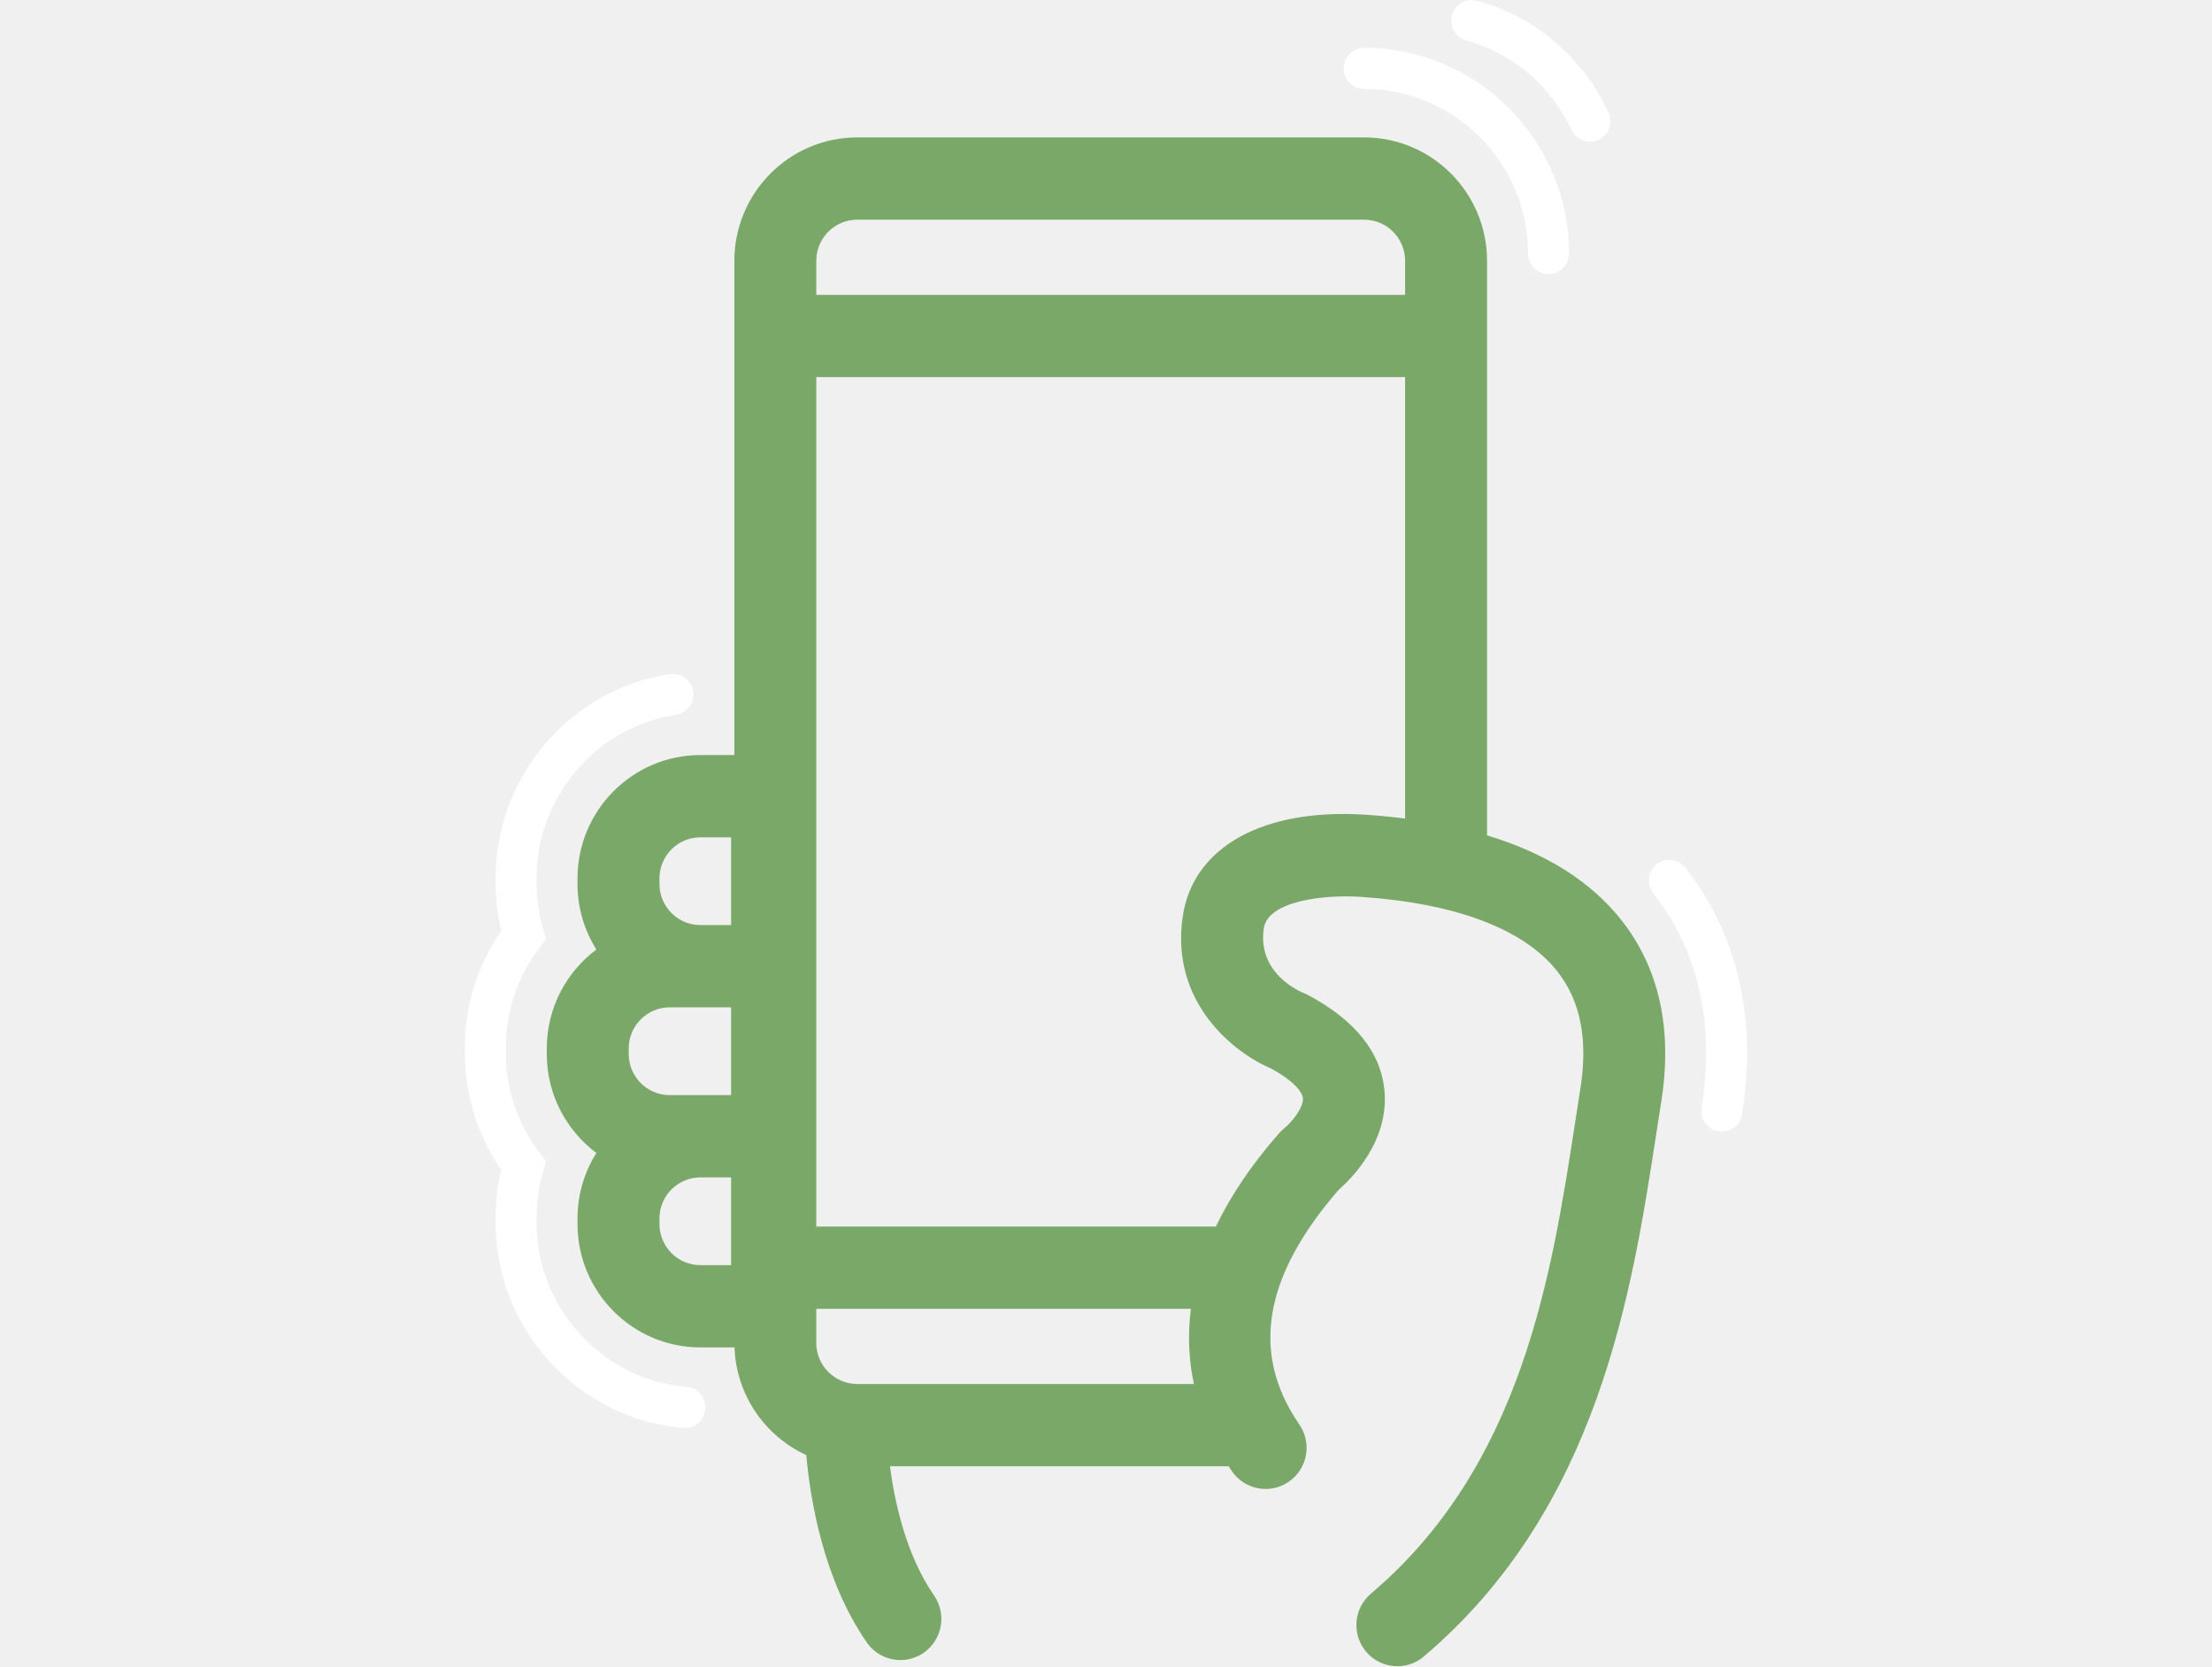
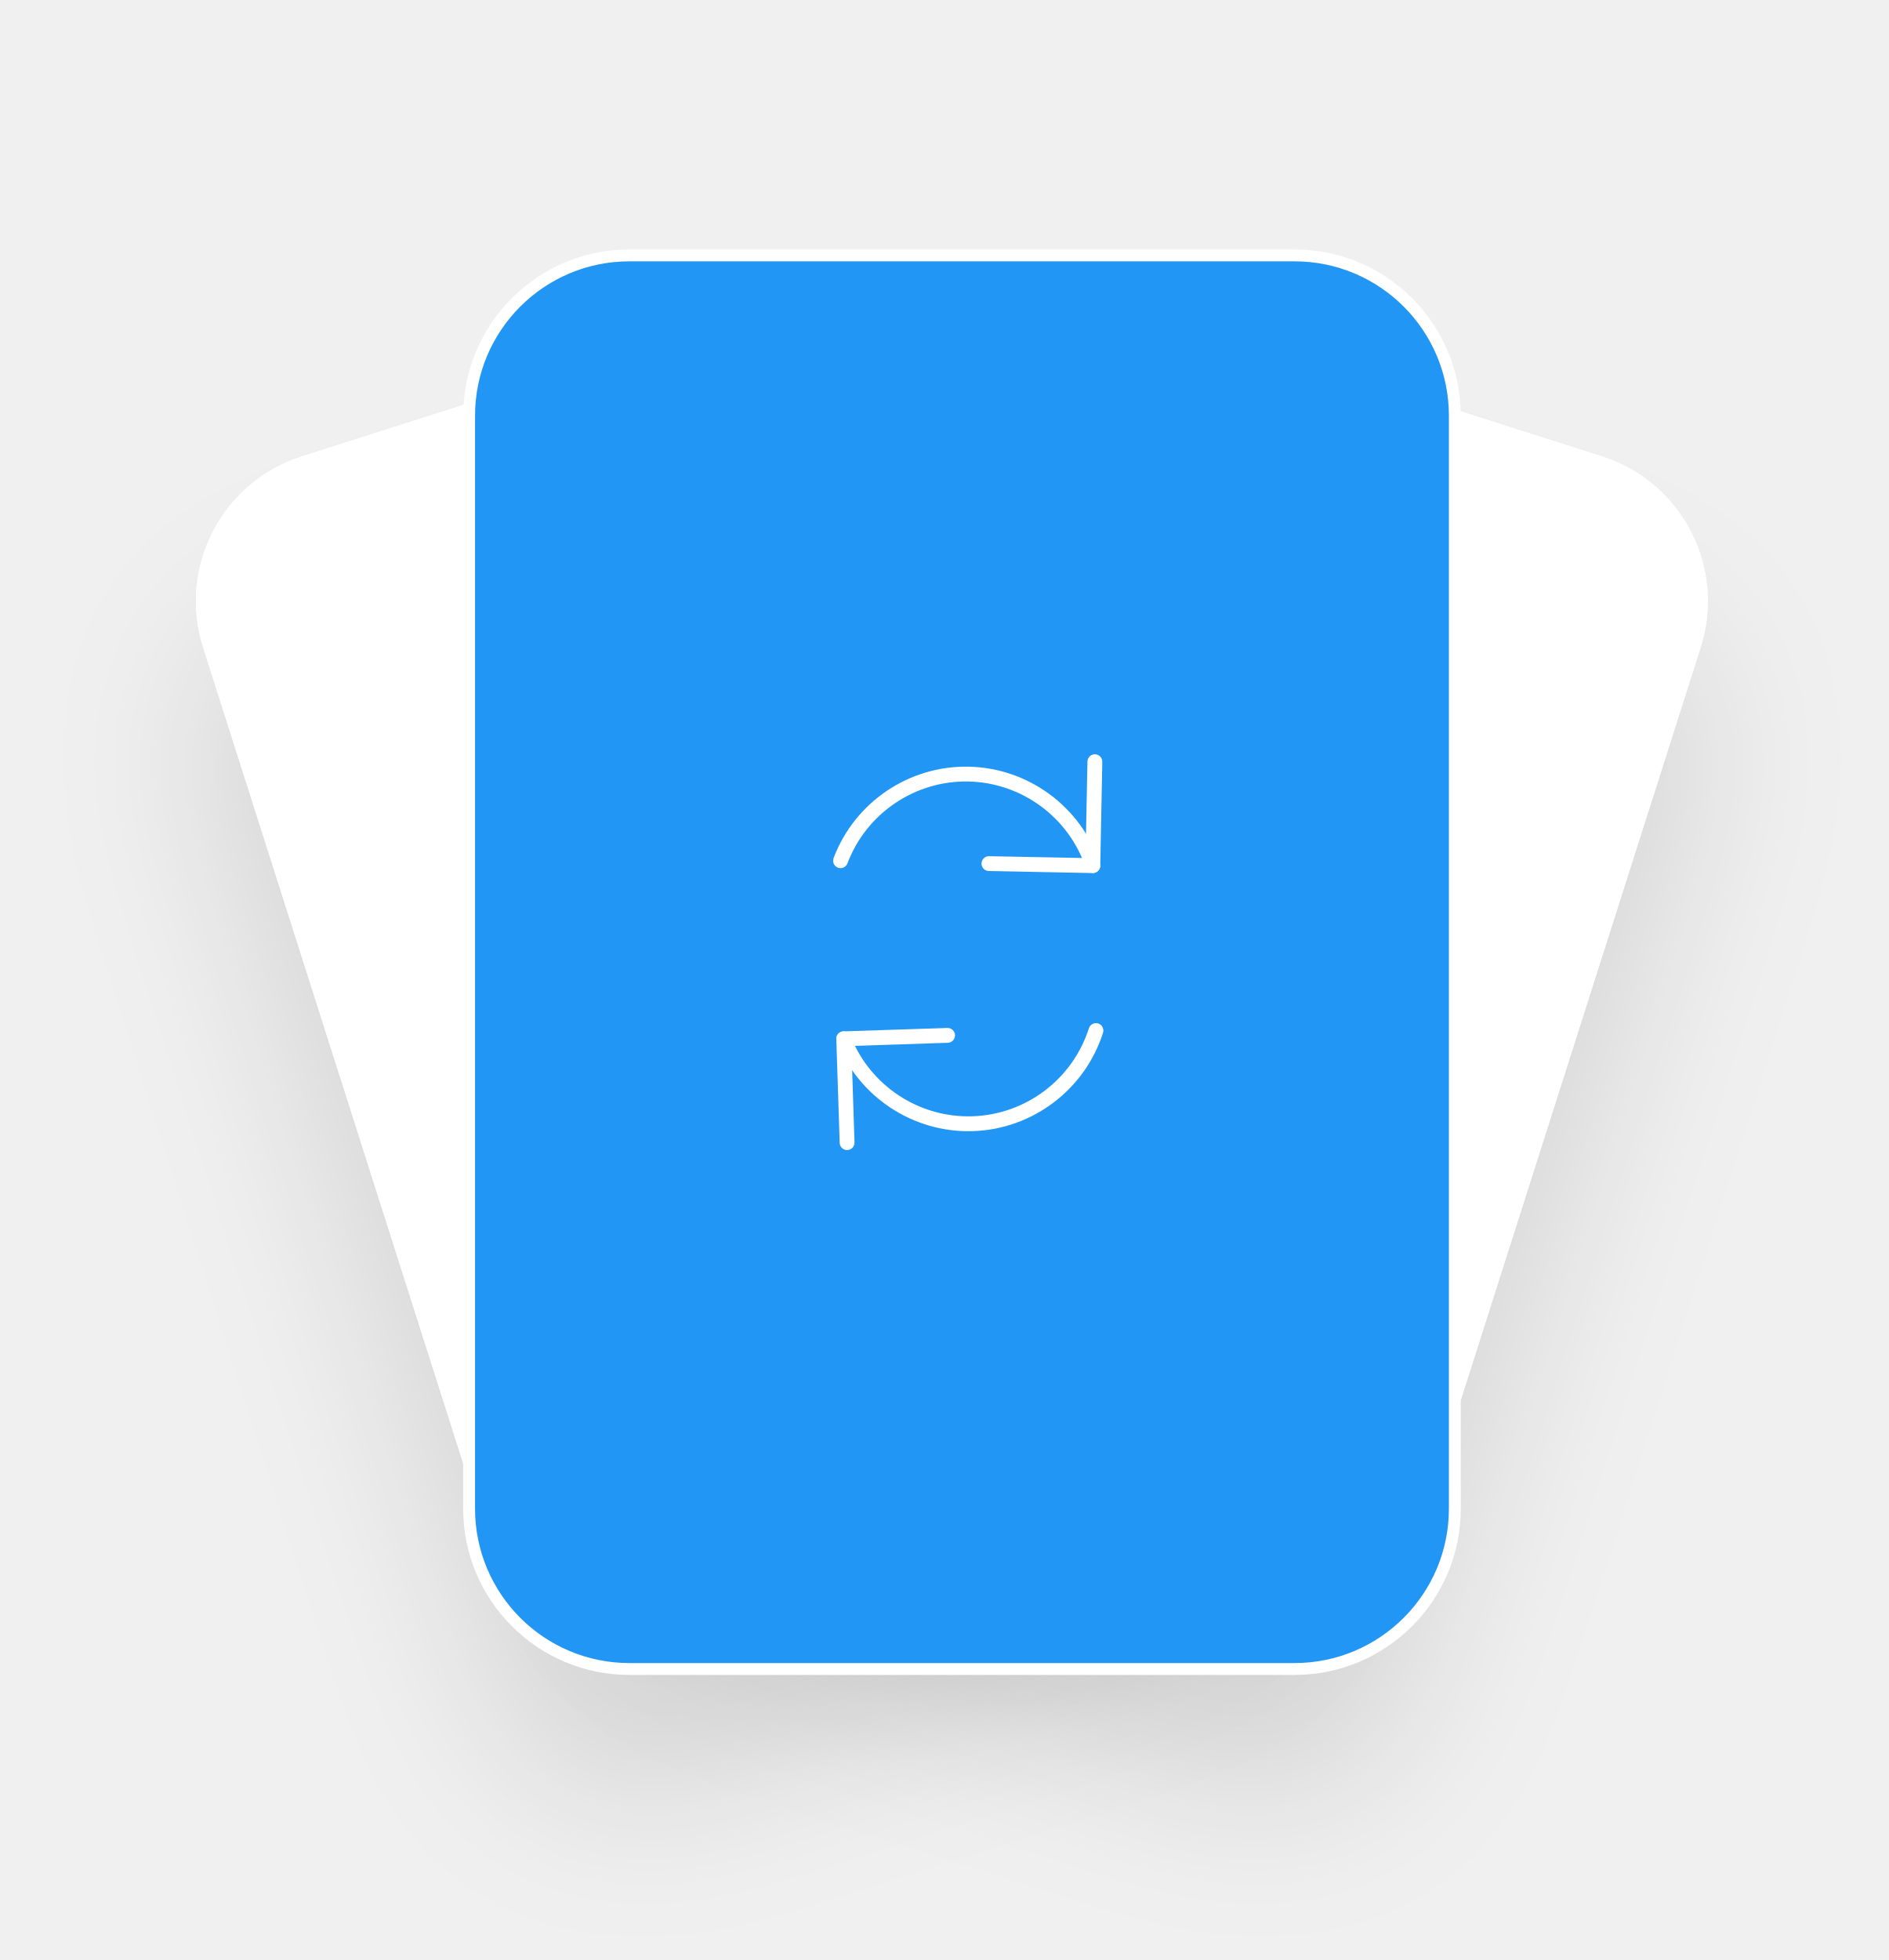
- <svg xmlns="http://www.w3.org/2000/svg" version="1.1" id="body_1" x="0px" y="0px" width="77px" height="58px" viewBox="0 0 77 58" enable-background="new 0 0 77 58" xml:space="preserve">
-   <g transform="matrix(0.07519531 0 0 0.07552084 0 0)">
-     <g transform="matrix(1.896076 0 0 1.896076 128 0)">
- 	</g>
-     <path fill="#7AA869" d="M688.392,385.04V120.22c0-31.364-25.507-56.883-56.87-56.883l0,0H396.839   c-31.364,0-56.883,25.519-56.883,56.883l0,0v227.799h-15.727c-31.364,0-56.883,25.519-56.883,56.877l0,0v2.534   c0,11.095,3.208,21.465,8.727,30.22c-13.916,10.384-22.948,26.961-22.948,45.621l0,0v2.522c0,18.672,9.033,35.25,22.948,45.634   c-5.52,8.754-8.727,19.125-8.727,30.22l0,0v2.534c0,31.358,25.52,56.871,56.883,56.871l0,0h15.786   c0.805,22.06,14.221,40.94,33.247,49.629c1.76,19.914,7.74,57.246,28,86.353c3.682,5.289,9.584,8.121,15.578,8.121   c3.74,0,7.513-1.099,10.818-3.388c8.591-5.987,10.708-17.806,4.727-26.405c-12.89-18.517-18.208-42.866-20.403-59.534l0,0h156.773   c0.519,0.776,1.039,1.552,1.545,2.302c5.961,8.612,17.779,10.759,26.377,4.797c8.623-5.961,10.779-17.767,4.805-26.379   c-22.598-32.677-16.649-68.043,18.182-108.09c5.805-5.043,23.325-22.254,21.26-45.569c-1.571-17.715-13.468-32.612-35.39-44.25   c-0.649-0.362-1.325-0.659-2.026-0.931c-0.883-0.336-21.61-8.677-18.468-29.767c1.922-12.776,28-15.698,45.065-14.547   c43.909,2.974,75.273,14.806,90.702,34.177c10.909,13.707,14.429,31.526,10.753,54.491c-0.779,4.888-1.558,9.931-2.351,15.09   c-10.922,70.513-24.507,158.288-94.559,217.396c-8,6.763-9.013,18.711-2.26,26.728c3.74,4.435,9.104,6.724,14.494,6.724   c4.312,0,8.662-1.461,12.221-4.474c80.909-68.25,96.325-167.857,107.572-240.581c0.792-5.082,1.558-10.073,2.338-14.909   c5.364-33.595-0.87-61.888-18.546-84.077C736.367,406.228,715.587,393.219,688.392,385.04z M396.839,101.263h234.67   c10.468,0,18.961,8.502,18.961,18.957l0,0v15.685H377.878V120.22C377.878,109.765,386.385,101.263,396.839,101.263z    M310.014,504.762c-10.461,0-18.961-8.509-18.961-18.97l0,0v-2.522c0-10.461,8.5-18.957,18.961-18.957l0,0h14.221h14.214v40.448   h-14.214H310.014z M305.274,404.896c0-10.448,8.5-18.957,18.961-18.957l0,0h14.214v40.448h-14.214   c-10.461,0-18.961-8.509-18.961-18.957l0,0V404.896z M338.449,583.137h-14.214c-10.461,0-18.961-8.509-18.961-18.97l0,0v-2.522   c0-10.461,8.5-18.957,18.961-18.957l0,0h14.214V583.137z M396.839,637.913c-10.455,0-18.961-8.509-18.961-18.97l0,0v-15.685h173.41   c-1.61,12.646-0.818,24.259,1.39,34.655l0,0H396.839z M547.535,422.327c-5.922,39.634,23.572,62.922,41.013,70.228   c10.312,5.625,14.312,10.707,14.597,13.629c0.403,4.073-4.831,10.772-8.494,13.746c-0.909,0.724-1.753,1.526-2.519,2.392   c-13.247,15.039-22.727,29.431-29.26,43.021l0,0H377.878V173.825H650.47v203.463c-5.74-0.724-11.662-1.319-17.792-1.733   C584.938,372.329,552.34,390.245,547.535,422.327z" />
-     <g transform="matrix(1.896076 0 0 1.896076 128 0)">
- 	</g>
-     <path fill="#FFFFFF" d="M780.159,399.905c-3.26-4.099-9.221-4.784-13.325-1.513c-4.091,3.272-4.779,9.22-1.506,13.319   c14.52,18.246,30.208,50.211,22.416,98.883c-0.818,5.172,2.701,10.034,7.87,10.862c0.519,0.078,1.013,0.116,1.507,0.116   c4.584,0,8.61-3.323,9.351-7.991C815.341,458.081,797.055,421.125,780.159,399.905z" />
-     <g transform="matrix(1.896076 0 0 1.896076 128 0)">
- 	</g>
-     <path fill="#FFFFFF" d="M631.535,41.012c41.818,0,75.844,34.021,75.844,75.84c0,5.237,4.234,9.485,9.481,9.485   c5.221,0,9.481-4.248,9.481-9.485c0-52.274-42.546-94.804-94.806-94.804c-5.247,0-9.481,4.248-9.481,9.485   S626.288,41.012,631.535,41.012z" />
-     <g transform="matrix(1.896076 0 0 1.896076 128 0)">
- 	</g>
-     <path fill="#FFFFFF" d="M678.795,18.628c21.468,5.909,39.195,20.922,48.637,41.198c1.61,3.453,5.013,5.483,8.597,5.483   c1.338,0,2.701-0.284,4-0.886c4.74-2.211,6.805-7.849,4.584-12.595c-11.779-25.332-33.935-44.095-60.779-51.485   c-5.052-1.397-10.273,1.578-11.649,6.627C670.782,12.014,673.743,17.238,678.795,18.628z" />
-     <g transform="matrix(1.896076 0 0 1.896076 128 0)">
- 	</g>
-     <path fill="#FFFFFF" d="M317.865,639.297c-38.955-3.259-69.468-36.453-69.468-75.556l0,0v-2.534c0-7.177,1.026-14.341,3.058-21.271   l0,0l1.357-4.629l-2.935-3.815c-10.273-13.371-15.701-29.302-15.701-46.125l0,0v-2.522c0-16.81,5.429-32.767,15.701-46.125l0,0   l2.935-3.815l-1.357-4.629c-2.032-6.931-3.058-14.095-3.058-21.284l0,0v-2.522c0-37.235,27.747-69.478,64.539-74.993   c5.175-0.776,8.74-5.606,7.961-10.784c-0.773-5.179-5.571-8.754-10.779-7.972c-46,6.905-80.682,47.205-80.682,93.75l0,0v2.522   c0,7.422,0.87,14.793,2.597,22.009c-11.02,15.879-16.818,34.396-16.818,53.845l0,0v2.522c0,19.435,5.799,37.952,16.818,53.832   c-1.727,7.216-2.597,14.599-2.597,22.009l0,0v2.534c0,48.879,38.15,90.375,86.851,94.448c0.266,0.013,0.532,0.026,0.799,0.026   c4.877,0,9.026-3.75,9.435-8.69C326.962,644.314,323.086,639.724,317.865,639.297z" />
+ <svg xmlns="http://www.w3.org/2000/svg" width="53" height="55" viewBox="0 0 53 55" fill="none">
+   <g filter="url(#filter0_d)">
+     <rect width="23.383" height="35.075" rx="4.268" transform="matrix(-0.95275 -0.303755 -0.303755 0.95275 49.0298 14.1028)" fill="white" />
+     <rect x="-0.175" y="0.09" width="23.105" height="34.797" rx="4.129" transform="matrix(-0.95275 -0.303755 -0.303755 0.95275 48.7157 14.054)" stroke="white" stroke-width="0.278" />
  </g>
+   <g filter="url(#filter1_d)">
+     <rect x="4.405" y="14.103" width="23.383" height="35.075" rx="4.268" transform="rotate(-17.6832 4.40527 14.1028)" fill="white" />
+     <rect x="4.58" y="14.193" width="23.105" height="34.797" rx="4.129" transform="rotate(-17.6832 4.58016 14.1932)" stroke="white" stroke-width="0.278" />
+   </g>
+   <rect x="-0.167" y="0.167" width="27.667" height="39.667" rx="4.5" transform="matrix(-1 0 0 1 40.6668 7)" fill="#2196F5" stroke="white" stroke-width="0.333" />
+   <g clip-path="url(#clip0)">
+     <path d="M23.674 28.941L26.59 28.846C26.705 28.842 26.801 28.933 26.805 29.047C26.808 29.162 26.718 29.259 26.603 29.262L23.896 29.351L23.984 32.057C23.988 32.172 23.898 32.269 23.783 32.272C23.668 32.276 23.572 32.186 23.568 32.071L23.473 29.156C23.469 29.041 23.56 28.945 23.674 28.941Z" fill="white" />
+     <path d="M23.674 28.941C23.76 28.938 23.842 28.989 23.875 29.073C24.423 30.469 25.797 31.373 27.296 31.324C28.794 31.276 30.107 30.284 30.562 28.856C30.597 28.746 30.715 28.686 30.824 28.72C30.934 28.755 30.994 28.872 30.959 28.982C30.45 30.578 28.983 31.686 27.309 31.741C25.635 31.795 24.099 30.784 23.487 29.225C23.445 29.118 23.498 28.997 23.605 28.955C23.628 28.946 23.651 28.942 23.674 28.941Z" fill="white" />
+   </g>
+   <g clip-path="url(#clip1)">
+     <path d="M30.669 24.499L27.753 24.442C27.638 24.44 27.547 24.345 27.549 24.23C27.551 24.115 27.646 24.023 27.761 24.026L30.469 24.078L30.522 21.37C30.524 21.255 30.619 21.164 30.734 21.166C30.849 21.168 30.941 21.264 30.939 21.378L30.882 24.295C30.88 24.41 30.784 24.501 30.669 24.499Z" fill="white" />
+     <path d="M30.669 24.499C30.584 24.497 30.505 24.442 30.476 24.356C30.002 22.934 28.676 21.96 27.177 21.93C25.678 21.901 24.316 22.824 23.787 24.226C23.746 24.334 23.625 24.388 23.518 24.348C23.41 24.307 23.356 24.187 23.397 24.079C23.988 22.512 25.511 21.481 27.185 21.514C28.86 21.546 30.341 22.636 30.871 24.225C30.908 24.334 30.849 24.452 30.739 24.488C30.716 24.496 30.693 24.499 30.669 24.499Z" fill="white" />
+   </g>
+   <defs>
+     <filter id="filter0_d" x="13.015" y="8.094" width="39.097" height="46.684" filterUnits="userSpaceOnUse" color-interpolation-filters="sRGB">
+       <feFlood flood-opacity="0" result="BackgroundImageFix" />
+       <feColorMatrix in="SourceAlpha" type="matrix" values="0 0 0 0 0 0 0 0 0 0 0 0 0 0 0 0 0 0 127 0" />
+       <feOffset dy="4.176" />
+       <feGaussianBlur stdDeviation="2.088" />
+       <feColorMatrix type="matrix" values="0 0 0 0 0 0 0 0 0 0 0 0 0 0 0 0 0 0 0.1 0" />
+       <feBlend mode="normal" in2="BackgroundImageFix" result="effect1_dropShadow" />
+       <feBlend mode="normal" in="SourceGraphic" in2="effect1_dropShadow" result="shape" />
+     </filter>
+     <filter id="filter1_d" x="1.323" y="8.094" width="39.097" height="46.684" filterUnits="userSpaceOnUse" color-interpolation-filters="sRGB">
+       <feFlood flood-opacity="0" result="BackgroundImageFix" />
+       <feColorMatrix in="SourceAlpha" type="matrix" values="0 0 0 0 0 0 0 0 0 0 0 0 0 0 0 0 0 0 127 0" />
+       <feOffset dy="4.176" />
+       <feGaussianBlur stdDeviation="2.088" />
+       <feColorMatrix type="matrix" values="0 0 0 0 0 0 0 0 0 0 0 0 0 0 0 0 0 0 0.1 0" />
+       <feBlend mode="normal" in2="BackgroundImageFix" result="effect1_dropShadow" />
+       <feBlend mode="normal" in="SourceGraphic" in2="effect1_dropShadow" result="shape" />
+     </filter>
+     <clipPath id="clip0">
+       <rect width="10" height="10" fill="white" transform="translate(32.3198 31.9947) rotate(178.137)" />
+     </clipPath>
+     <clipPath id="clip1">
+       <rect width="10" height="10" fill="white" transform="translate(22.1945 21) rotate(1.11445)" />
+     </clipPath>
+   </defs>
</svg>
